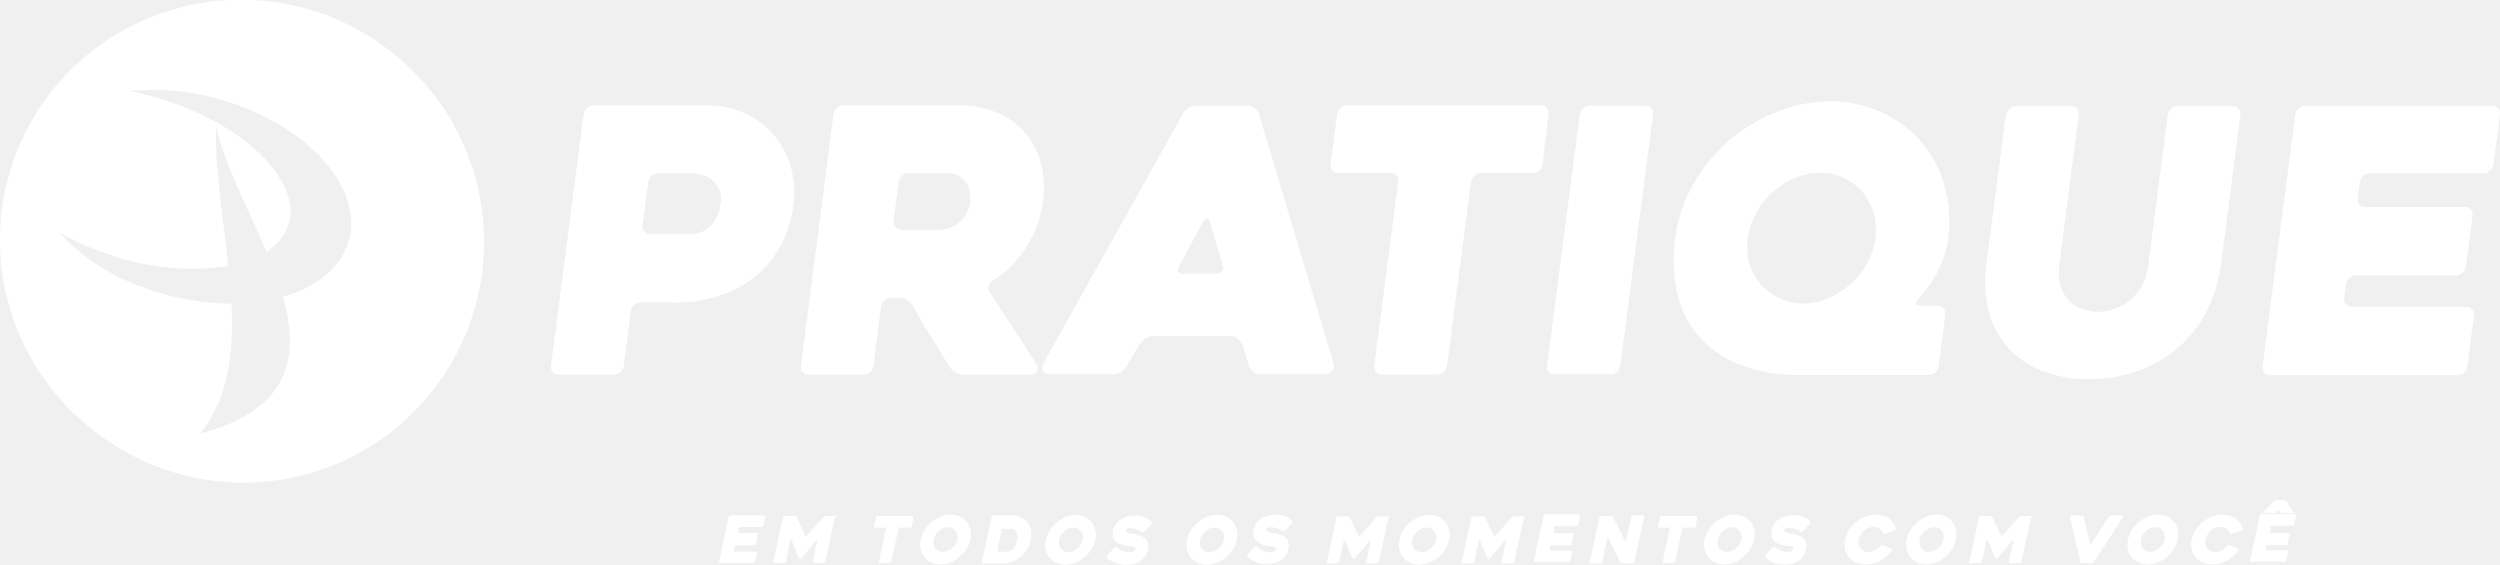
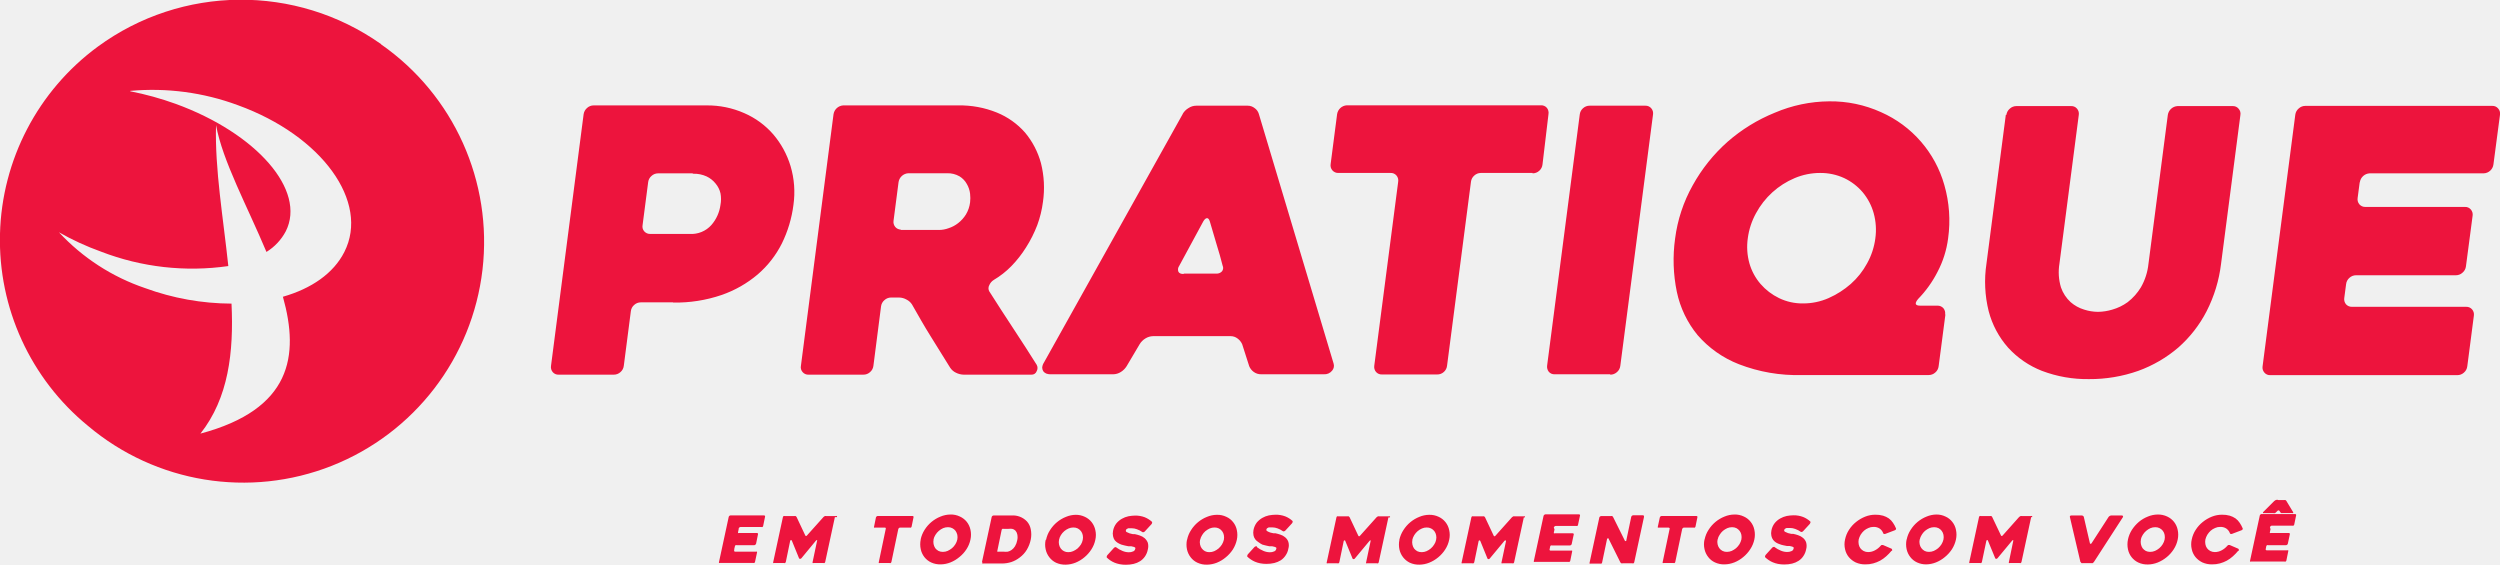
<svg xmlns="http://www.w3.org/2000/svg" viewBox="0 0 258.3 58.31">
  <defs>
-     <style>.cls-1,.cls-2{fill:#fff;}.cls-2{fill-rule:evenodd;}</style>
+     <style>.cls-1,.cls-2{fill:#ed143d;}.cls-2{fill-rule:evenodd;}</style>
  </defs>
  <g id="Camada_2" data-name="Camada 2">
    <g id="Camada_1-2" data-name="Camada 1">
      <path class="cls-1" d="M69.53,31.24H66.21a1,1,0,0,0-.68.26,1,1,0,0,0-.35.65l-.73,5.65a1,1,0,0,1-.35.65,1,1,0,0,1-.68.26h-5.7a.75.75,0,0,1-.61-.26.81.81,0,0,1-.18-.65l3.37-26a1.05,1.05,0,0,1,.35-.64,1,1,0,0,1,.68-.27H73a9.41,9.41,0,0,1,3.9.8,8.37,8.37,0,0,1,3,2.2,9.11,9.11,0,0,1,1.78,3.27,9.4,9.4,0,0,1,.3,4,12.63,12.63,0,0,1-1.2,4,10.32,10.32,0,0,1-2.49,3.19,11.67,11.67,0,0,1-3.74,2.13,14.61,14.61,0,0,1-5,.78Zm2-13.33H68a1,1,0,0,0-.69.27,1,1,0,0,0-.34.63l-.58,4.46a.74.74,0,0,0,.18.64.79.79,0,0,0,.62.26h4.08a2.77,2.77,0,0,0,2.23-.92,3.94,3.94,0,0,0,.94-2.09,3.17,3.17,0,0,0,0-1.19,2.4,2.4,0,0,0-.5-1,2.63,2.63,0,0,0-.93-.74,3.09,3.09,0,0,0-1.38-.28Zm17.7,20.8H83.55a.76.76,0,0,1-.62-.26.75.75,0,0,1-.18-.65l3.37-26a1.08,1.08,0,0,1,1-.91H99a10.16,10.16,0,0,1,4,.74,7.78,7.78,0,0,1,2.91,2.07,8.31,8.31,0,0,1,1.64,3.15,10.28,10.28,0,0,1,.21,4,11,11,0,0,1-.59,2.41A12.81,12.81,0,0,1,106,25.58a11.53,11.53,0,0,1-1.51,1.92,8.71,8.71,0,0,1-1.81,1.42,1.18,1.18,0,0,0-.47.55.65.65,0,0,0,0,.63q1.2,1.89,2.53,3.91t2.37,3.68a.67.67,0,0,1,0,.66.54.54,0,0,1-.54.36H99.56a1.88,1.88,0,0,1-.79-.2,1.48,1.48,0,0,1-.6-.52c-.66-1.06-1.32-2.14-2-3.22s-1.3-2.19-1.94-3.31a1.43,1.43,0,0,0-.57-.51,1.6,1.6,0,0,0-.77-.21h-.83a1,1,0,0,0-.68.27,1,1,0,0,0-.35.64l-.79,6.15a1,1,0,0,1-.35.65,1,1,0,0,1-.69.26ZM93,23.76h4a2.85,2.85,0,0,0,1-.18,3.13,3.13,0,0,0,1-.53,3.44,3.44,0,0,0,.8-.89,3.19,3.19,0,0,0,.43-1.25,3.88,3.88,0,0,0,0-.89,2.58,2.58,0,0,0-.33-1,2.15,2.15,0,0,0-.76-.8,2.43,2.43,0,0,0-1.3-.32h-4a1.08,1.08,0,0,0-1,.91l-.52,4a.8.8,0,0,0,.18.64.76.76,0,0,0,.6.27Zm29.2-12a1.67,1.67,0,0,1,.59-.59,1.45,1.45,0,0,1,.81-.25h5.32a1.14,1.14,0,0,1,.71.25,1.12,1.12,0,0,1,.43.59l7.73,25.81a.76.76,0,0,1-.15.72,1,1,0,0,1-.86.38h-6.49a1.24,1.24,0,0,1-.75-.24,1.39,1.39,0,0,1-.47-.59l-.73-2.28a1.5,1.5,0,0,0-.48-.59,1.17,1.17,0,0,0-.71-.24h-8a1.58,1.58,0,0,0-.81.24,1.75,1.75,0,0,0-.59.59l-1.35,2.28a1.84,1.84,0,0,1-.59.59,1.5,1.5,0,0,1-.78.24h-6.53a1.15,1.15,0,0,1-.39-.07.72.72,0,0,1-.31-.23.74.74,0,0,1-.12-.38,1.08,1.08,0,0,1,.18-.53l14.35-25.7Zm.1,16.51h3.38a.73.73,0,0,0,.58-.24.56.56,0,0,0,.06-.59q-.25-1-.63-2.22L125,22.88c-.07-.23-.17-.34-.29-.34s-.26.11-.39.34l-2.49,4.6a.62.62,0,0,0-.08.59q.12.24.54.24Zm36.05-10.4H153a1,1,0,0,0-.68.27,1,1,0,0,0-.34.64l-2.47,19a1,1,0,0,1-.33.65,1,1,0,0,1-.7.26h-5.7a.77.77,0,0,1-.61-.26.81.81,0,0,1-.18-.65l2.47-19a.79.79,0,0,0-.17-.64.75.75,0,0,0-.63-.27h-5.39a.78.78,0,0,1-.61-.27.79.79,0,0,1-.18-.64l.67-5.17a1.08,1.08,0,0,1,1-.91h20.05a.75.75,0,0,1,.63.27.83.83,0,0,1,.16.64L159.37,17a1,1,0,0,1-.33.64,1,1,0,0,1-.7.27Zm8,20.8h-5.71a.74.74,0,0,1-.62-.26.85.85,0,0,1-.17-.65l3.37-25.93a1,1,0,0,1,.33-.64,1,1,0,0,1,.7-.27H170a.76.76,0,0,1,.61.27.79.79,0,0,1,.18.64L167.41,37.8a1,1,0,0,1-.35.65,1,1,0,0,1-.67.26ZM201,32.49l-.7,5.35a1,1,0,0,1-.35.65,1,1,0,0,1-.68.26H186.16a16.68,16.68,0,0,1-6.5-1.12,10.87,10.87,0,0,1-4.26-3,10.39,10.39,0,0,1-2.15-4.48,16.13,16.13,0,0,1-.18-5.49,15.18,15.18,0,0,1,1.82-5.51,17,17,0,0,1,3.6-4.5,17.25,17.25,0,0,1,4.87-3A14.59,14.59,0,0,1,189,10.47a12.6,12.6,0,0,1,5.35,1.12,11.7,11.7,0,0,1,6.54,7.53,13.27,13.27,0,0,1,.39,5.51,10.27,10.27,0,0,1-1.1,3.47,11.43,11.43,0,0,1-2,2.79q-.58.69.21.69h1.79a.8.8,0,0,1,.61.26.82.82,0,0,1,.18.65ZM186.3,31.35a6.46,6.46,0,0,0,2.63-.55,9,9,0,0,0,2.29-1.46,7.76,7.76,0,0,0,1.69-2.13,7.2,7.2,0,0,0,.85-2.58,6.44,6.44,0,0,0-.17-2.6,5.79,5.79,0,0,0-1.14-2.17,5.73,5.73,0,0,0-1.91-1.46,5.82,5.82,0,0,0-2.49-.53,6.74,6.74,0,0,0-2.62.53,8.12,8.12,0,0,0-4,3.63,7.36,7.36,0,0,0-.85,2.6,6.33,6.33,0,0,0,.17,2.58,5.64,5.64,0,0,0,1.15,2.13,6,6,0,0,0,1.91,1.46,5.51,5.51,0,0,0,2.48.55Zm21-19.48a1,1,0,0,1,.35-.64,1,1,0,0,1,.68-.27H214a.74.74,0,0,1,.6.27.79.79,0,0,1,.18.64l-2,15.38a5.43,5.43,0,0,0,.16,2.45,3.72,3.72,0,0,0,1,1.52,3.78,3.78,0,0,0,1.4.77,4.77,4.77,0,0,0,1.42.23,5.35,5.35,0,0,0,1.48-.23,5.08,5.08,0,0,0,1.59-.77,5.64,5.64,0,0,0,1.36-1.52,6.15,6.15,0,0,0,.79-2.45l2-15.38a1.08,1.08,0,0,1,1-.91h5.71a.74.74,0,0,1,.6.27.76.76,0,0,1,.19.64l-2,15.38a14.6,14.6,0,0,1-1.49,4.9,12.79,12.79,0,0,1-2.93,3.76,13.33,13.33,0,0,1-4.14,2.41,15,15,0,0,1-5.08.85,13.17,13.17,0,0,1-4.86-.85,9.32,9.32,0,0,1-3.51-2.41,9.18,9.18,0,0,1-2-3.76,12.54,12.54,0,0,1-.23-4.9l2-15.38Zm36.5,7-.21,1.59a.81.81,0,0,0,.18.65.78.78,0,0,0,.61.27h10.29a.74.74,0,0,1,.61.26.78.78,0,0,1,.19.65l-.69,5.24a1,1,0,0,1-.35.64,1,1,0,0,1-.68.27H243.43a1,1,0,0,0-.68.26,1,1,0,0,0-.35.65l-.19,1.44a.82.82,0,0,0,.18.65.8.8,0,0,0,.61.26h11.81a.76.76,0,0,1,.61.27.8.8,0,0,1,.18.64l-.68,5.24a1,1,0,0,1-.35.65,1,1,0,0,1-.68.26H234.57a.74.74,0,0,1-.61-.26.78.78,0,0,1-.19-.65l3.38-26a1,1,0,0,1,.35-.64,1,1,0,0,1,.68-.27H257.5a.75.75,0,0,1,.61.27.77.77,0,0,1,.19.64L257.62,17a1.05,1.05,0,0,1-1,.91h-11.8a1.08,1.08,0,0,0-1,.91Z" />
      <path class="cls-2" d="M39.37,4.58A24.88,24.88,0,1,1,9.09,44a24.8,24.8,0,0,1,1-39.17,25.06,25.06,0,0,1,29.27-.28ZM13.46,9.39a25.36,25.36,0,0,1,11.12,1.48c8.7,3.15,13.62,10,11,15.16-1.12,2.22-3.41,3.79-6.35,4.63,1.72,6.12.87,11.63-8.52,14.14,2.9-3.68,3.45-8.4,3.21-13.43A26.24,26.24,0,0,1,15,29.77,21.6,21.6,0,0,1,6.09,24a27.67,27.67,0,0,0,4.35,2,26.19,26.19,0,0,0,13.15,1.49c-.52-4.94-1.4-10-1.27-14.57.67,3.7,3.24,8.41,5.21,13.11a5.54,5.54,0,0,0,2-2.14c2.13-4.22-3-10.11-11.38-13.16a31.8,31.8,0,0,0-4.7-1.3Z" />
      <path class="cls-1" d="M76.32,54.67l-.06.29a.14.14,0,0,0,0,.11.14.14,0,0,0,.11,0h1.83a.12.12,0,0,1,.11.05.14.14,0,0,1,0,.11l-.19.94a.21.21,0,0,1-.08.11.18.18,0,0,1-.12.05H76.12a.16.16,0,0,0-.12,0,.19.19,0,0,0-.07.11l-.06.26a.14.14,0,0,0,0,.11A.12.12,0,0,0,76,57h2.11a.12.12,0,0,1,.1,0,.11.11,0,0,1,0,.11l-.2.94a.19.19,0,0,1-.07.11.17.17,0,0,1-.13,0H74.39a.1.1,0,0,1-.1,0,.11.11,0,0,1,0-.11l1-4.64a.19.19,0,0,1,.07-.11.21.21,0,0,1,.13-.05h3.44a.14.14,0,0,1,.11.05.14.14,0,0,1,0,.11l-.19.93a.19.19,0,0,1-.07.11.21.21,0,0,1-.13,0H76.51a.16.16,0,0,0-.12.05.19.19,0,0,0-.07.11Zm9.94-1.24-1,4.63a.19.19,0,0,1-.07.11.16.16,0,0,1-.12,0h-1a.12.12,0,0,1-.11,0,.14.14,0,0,1,0-.11l.46-2.18a.06.06,0,0,0,0-.08.14.14,0,0,0-.11.05l-1.52,1.84a.21.21,0,0,1-.12.05.13.13,0,0,1-.11-.05l-.75-1.84a.09.09,0,0,0-.09-.05.1.1,0,0,0-.08.08l-.45,2.18a.21.21,0,0,1-.08.11.13.13,0,0,1-.12,0h-1a.1.1,0,0,1-.1,0,.14.14,0,0,1,0-.11l1-4.63a.19.19,0,0,1,.07-.11.16.16,0,0,1,.12,0h1a.22.22,0,0,1,.13,0l.09.09.9,1.91a.09.09,0,0,0,.08.06.12.12,0,0,0,.1-.06l1.71-1.91.13-.09a.34.34,0,0,1,.15,0h1a.1.1,0,0,1,.1,0,.11.11,0,0,1,0,.11ZM94,54.51H93a.16.16,0,0,0-.12.05.19.19,0,0,0-.07.11l-.71,3.39a.26.26,0,0,1-.07.11.17.17,0,0,1-.13,0h-1a.1.1,0,0,1-.1,0,.11.11,0,0,1,0-.11l.71-3.39a.11.11,0,0,0,0-.11s0-.05-.1-.05h-1a.12.12,0,0,1-.1,0,.11.11,0,0,1,0-.11l.19-.93a.19.19,0,0,1,.07-.11.21.21,0,0,1,.13-.05h3.57a.13.13,0,0,1,.11.05.14.14,0,0,1,0,.11l-.19.93a.19.19,0,0,1-.07.11.21.21,0,0,1-.13,0Zm1.12,1.23a3.06,3.06,0,0,1,.41-1,3.45,3.45,0,0,1,1.65-1.37,2.72,2.72,0,0,1,1-.21,2.11,2.11,0,0,1,1,.21,1.94,1.94,0,0,1,.71.55,2,2,0,0,1,.38.82,2.36,2.36,0,0,1,0,1,2.9,2.9,0,0,1-.41,1,3.31,3.31,0,0,1-.73.81,3.39,3.39,0,0,1-.93.56,2.87,2.87,0,0,1-1,.2,2.24,2.24,0,0,1-1-.2,1.93,1.93,0,0,1-.7-.56,2,2,0,0,1-.37-.81,2.41,2.41,0,0,1,0-1Zm1.34,0a1.2,1.2,0,0,0,.17.9,1.12,1.12,0,0,0,.33.28,1,1,0,0,0,.45.1,1.24,1.24,0,0,0,.5-.1,2.11,2.11,0,0,0,.45-.28,1.69,1.69,0,0,0,.35-.41,1.49,1.49,0,0,0,.2-.49,1.3,1.3,0,0,0,0-.48,1.28,1.28,0,0,0-.18-.41,1,1,0,0,0-.34-.28.93.93,0,0,0-.45-.1,1.27,1.27,0,0,0-.5.1,1.83,1.83,0,0,0-.44.28,1.73,1.73,0,0,0-.35.41,1.44,1.44,0,0,0-.2.48Zm5,2.32,1-4.64a.19.19,0,0,1,.07-.11.21.21,0,0,1,.12-.05h1.85a2,2,0,0,1,1.61.62,1.7,1.7,0,0,1,.39.81,2.69,2.69,0,0,1,0,1.05,3.39,3.39,0,0,1-.41,1.06,2.78,2.78,0,0,1-.73.8,2.94,2.94,0,0,1-.87.47,3.22,3.22,0,0,1-1,.15H101.6a.1.1,0,0,1-.1,0,.11.11,0,0,1,0-.11ZM103.21,57h.5a2,2,0,0,0,.41,0,1.1,1.1,0,0,0,.4-.18,1.3,1.3,0,0,0,.35-.38,1.79,1.79,0,0,0,.23-.62,1.39,1.39,0,0,0,0-.63.76.76,0,0,0-.19-.37.67.67,0,0,0-.33-.18,1.65,1.65,0,0,0-.38,0h-.51a.18.18,0,0,0-.12,0,.21.21,0,0,0-.08.11l-.44,2.13a.16.16,0,0,0,0,.12.14.14,0,0,0,.11,0Zm4.87-1.23a2.85,2.85,0,0,1,.41-1,3.45,3.45,0,0,1,1.65-1.37,2.68,2.68,0,0,1,1-.21,2.11,2.11,0,0,1,.95.21,1.91,1.91,0,0,1,.7.55,2,2,0,0,1,.38.82,2.21,2.21,0,0,1,0,1,2.9,2.9,0,0,1-.41,1,3.49,3.49,0,0,1-.72.81,3.39,3.39,0,0,1-.93.56,2.91,2.91,0,0,1-1,.2,2.32,2.32,0,0,1-1-.2,1.9,1.9,0,0,1-.69-.56,2,2,0,0,1-.38-.81,2.25,2.25,0,0,1,0-1Zm1.34,0a1.16,1.16,0,0,0,0,.49,1,1,0,0,0,.18.41.91.91,0,0,0,.33.28.93.93,0,0,0,.45.1,1.19,1.19,0,0,0,.49-.1,2,2,0,0,0,.46-.28,2.3,2.3,0,0,0,.35-.41,1.47,1.47,0,0,0,.19-.49,1.12,1.12,0,0,0,0-.48,1,1,0,0,0-.18-.41,1.12,1.12,0,0,0-.33-.28,1,1,0,0,0-.46-.1,1.23,1.23,0,0,0-.49.1,1.71,1.71,0,0,0-.45.28,1.73,1.73,0,0,0-.35.41,1.42,1.42,0,0,0-.19.48Zm5.9.78a2.85,2.85,0,0,0,.65.37,1.68,1.68,0,0,0,.64.14,1,1,0,0,0,.47-.09.33.33,0,0,0,.21-.25.14.14,0,0,0,0-.14.48.48,0,0,0-.16-.08,1.31,1.31,0,0,0-.25-.06l-.29,0-.34-.07a2.79,2.79,0,0,1-.39-.1,2.53,2.53,0,0,1-.37-.18,1.24,1.24,0,0,1-.32-.28,1.08,1.08,0,0,1-.17-.41,1.3,1.3,0,0,1,0-.55,1.76,1.76,0,0,1,.34-.77,2,2,0,0,1,.57-.48,2.34,2.34,0,0,1,.68-.26,4.13,4.13,0,0,1,.68-.07,2.7,2.7,0,0,1,1,.17,2.56,2.56,0,0,1,.76.48.17.17,0,0,1,0,.12.27.27,0,0,1-.06.12l-.69.75a.21.21,0,0,1-.12.07.12.12,0,0,1-.12,0,2.15,2.15,0,0,0-.58-.3,1.46,1.46,0,0,0-.53-.1h-.17l-.19,0a.6.6,0,0,0-.16.08.24.24,0,0,0-.09.15c0,.06,0,.12.1.17a2.08,2.08,0,0,0,.3.13,2.37,2.37,0,0,0,.34.08l.2,0a3.94,3.94,0,0,1,.51.14,1.47,1.47,0,0,1,.49.27,1.25,1.25,0,0,1,.33.47,1.32,1.32,0,0,1,0,.72,1.85,1.85,0,0,1-.29.7,1.79,1.79,0,0,1-.5.49,2.25,2.25,0,0,1-.67.28,3.47,3.47,0,0,1-.81.09,3.16,3.16,0,0,1-.64-.06,2.84,2.84,0,0,1-.54-.16,2.63,2.63,0,0,1-.44-.24,2.57,2.57,0,0,1-.35-.29.15.15,0,0,1,0-.11.31.31,0,0,1,.06-.13l.68-.75a.21.21,0,0,1,.12-.07.16.16,0,0,1,.12,0Zm7.33-.78a2.85,2.85,0,0,1,.41-1,3.45,3.45,0,0,1,1.65-1.37,2.72,2.72,0,0,1,1-.21,2.11,2.11,0,0,1,1,.21,1.83,1.83,0,0,1,.7.55,1.88,1.88,0,0,1,.38.82,2.36,2.36,0,0,1,0,1,3.11,3.11,0,0,1-.41,1,3.53,3.53,0,0,1-.73.81,3.39,3.39,0,0,1-.93.56,2.91,2.91,0,0,1-1,.2,2.24,2.24,0,0,1-1-.2,1.85,1.85,0,0,1-.7-.56,2,2,0,0,1-.38-.81,2.41,2.41,0,0,1,0-1Zm1.34,0a1.16,1.16,0,0,0,0,.49,1,1,0,0,0,.51.69.93.93,0,0,0,.45.1,1.27,1.27,0,0,0,.5-.1,2.11,2.11,0,0,0,.45-.28,2,2,0,0,0,.35-.41,1.74,1.74,0,0,0,.2-.49,1.29,1.29,0,0,0,0-.48,1,1,0,0,0-.18-.41,1,1,0,0,0-.33-.28,1,1,0,0,0-.45-.1,1.24,1.24,0,0,0-.5.1,2.11,2.11,0,0,0-.45.28,1.69,1.69,0,0,0-.34.41,1.44,1.44,0,0,0-.2.48Zm5.9.78a3.07,3.07,0,0,0,.65.37,1.72,1.72,0,0,0,.64.14,1,1,0,0,0,.47-.09.33.33,0,0,0,.21-.25.13.13,0,0,0,0-.14.54.54,0,0,0-.17-.08,1.31,1.31,0,0,0-.25-.06l-.29,0-.33-.07a2.79,2.79,0,0,1-.39-.1A2.64,2.64,0,0,1,130,56a1.19,1.19,0,0,1-.31-.28,1,1,0,0,1-.18-.41,1.49,1.49,0,0,1,0-.55,1.88,1.88,0,0,1,.34-.77,2.14,2.14,0,0,1,.57-.48,2.34,2.34,0,0,1,.68-.26,4.25,4.25,0,0,1,.69-.07,2.68,2.68,0,0,1,1,.17,2.44,2.44,0,0,1,.76.48.17.17,0,0,1,0,.12.27.27,0,0,1-.06.12l-.69.75a.19.19,0,0,1-.12.07.13.13,0,0,1-.12,0,2.25,2.25,0,0,0-.57-.3,1.54,1.54,0,0,0-.53-.1h-.18l-.19,0a.6.6,0,0,0-.16.08.24.24,0,0,0-.09.15c0,.06,0,.12.11.17a1.57,1.57,0,0,0,.29.13,2.37,2.37,0,0,0,.34.08l.21,0a4.31,4.31,0,0,1,.5.14,1.37,1.37,0,0,1,.49.27,1.06,1.06,0,0,1,.33.47,1.23,1.23,0,0,1,0,.72,1.7,1.7,0,0,1-.29.7,1.76,1.76,0,0,1-.49.49,2.37,2.37,0,0,1-.67.28,3.47,3.47,0,0,1-.81.09,3.27,3.27,0,0,1-.65-.06,2.74,2.74,0,0,1-.53-.16,2.63,2.63,0,0,1-.44-.24,2.68,2.68,0,0,1-.36-.29.15.15,0,0,1,0-.11.31.31,0,0,1,.06-.13l.68-.75a.24.24,0,0,1,.13-.07.14.14,0,0,1,.11,0Zm13.56-3.09-1,4.63a.19.19,0,0,1-.07.11.16.16,0,0,1-.12,0h-1a.12.12,0,0,1-.11,0,.14.14,0,0,1,0-.11l.46-2.18a.06.06,0,0,0,0-.08.14.14,0,0,0-.11.05l-1.53,1.84a.17.17,0,0,1-.12.05.11.11,0,0,1-.1-.05l-.76-1.84s0-.05-.08-.05a.1.1,0,0,0-.08.08l-.45,2.18a.21.21,0,0,1-.08.11.15.15,0,0,1-.12,0h-1a.1.1,0,0,1-.1,0,.11.11,0,0,1,0-.11l1-4.63a.15.15,0,0,1,.07-.11.16.16,0,0,1,.12,0h.94a.25.25,0,0,1,.14,0l.09.09.9,1.91a.09.09,0,0,0,.08.06.12.12,0,0,0,.1-.06l1.71-1.91.13-.09a.34.34,0,0,1,.15,0h1a.1.1,0,0,1,.1,0,.11.11,0,0,1,0,.11Zm1.13,2.31a3.08,3.08,0,0,1,.42-1,3.45,3.45,0,0,1,1.65-1.37,2.67,2.67,0,0,1,1-.21,2.15,2.15,0,0,1,1,.21,1.92,1.92,0,0,1,1.08,1.37,2.21,2.21,0,0,1,0,1,2.9,2.9,0,0,1-.41,1,3.49,3.49,0,0,1-.72.81,3.44,3.44,0,0,1-.94.56,2.86,2.86,0,0,1-1,.2,2.29,2.29,0,0,1-1-.2,2,2,0,0,1-1.07-1.37,2.41,2.41,0,0,1,0-1Zm1.35,0a1.16,1.16,0,0,0,0,.49,1.15,1.15,0,0,0,.17.41,1.12,1.12,0,0,0,.33.28,1,1,0,0,0,.46.1,1.23,1.23,0,0,0,.49-.1,1.74,1.74,0,0,0,.8-.69,1.3,1.3,0,0,0,.2-.49,1.12,1.12,0,0,0,0-.48,1,1,0,0,0-.18-.41,1,1,0,0,0-.34-.28.93.93,0,0,0-.45-.1,1.19,1.19,0,0,0-.49.1,1.71,1.71,0,0,0-.45.28,1.73,1.73,0,0,0-.35.41,1.68,1.68,0,0,0-.2.48Zm11.51-2.31-1,4.63a.19.19,0,0,1-.07.11.16.16,0,0,1-.12,0h-1a.12.12,0,0,1-.11,0,.14.14,0,0,1,0-.11l.46-2.18a.06.06,0,0,0-.05-.08.14.14,0,0,0-.11.05l-1.53,1.84a.16.16,0,0,1-.11.05.13.13,0,0,1-.11-.05l-.75-1.84a.09.09,0,0,0-.09-.05.1.1,0,0,0-.08.08l-.45,2.18a.21.21,0,0,1-.08.11.13.13,0,0,1-.12,0h-1a.1.1,0,0,1-.1,0,.11.11,0,0,1,0-.11l1-4.63a.19.19,0,0,1,.07-.11.16.16,0,0,1,.12,0h1a.22.22,0,0,1,.13,0l.09.09.9,1.91a.09.09,0,0,0,.08.06.12.12,0,0,0,.1-.06l1.71-1.91.13-.09a.34.34,0,0,1,.15,0h.95a.1.1,0,0,1,.1,0,.11.11,0,0,1,0,.11Zm3.17,1.24-.06.29a.14.14,0,0,0,0,.11.12.12,0,0,0,.1,0h1.84a.1.1,0,0,1,.1.05.11.11,0,0,1,0,.11l-.2.94a.19.19,0,0,1-.07.11.21.21,0,0,1-.13.05h-1.83a.17.17,0,0,0-.13,0,.26.26,0,0,0-.07.11l-.05.26a.14.14,0,0,0,0,.11.12.12,0,0,0,.11.05h2.1a.14.14,0,0,1,.11,0,.14.14,0,0,1,0,.11l-.19.94a.21.21,0,0,1-.08.11.15.15,0,0,1-.12,0h-3.45a.12.12,0,0,1-.11,0,.14.14,0,0,1,0-.11l1-4.64a.21.21,0,0,1,.08-.11.18.18,0,0,1,.12-.05h3.45a.14.14,0,0,1,.11.05.14.14,0,0,1,0,.11l-.2.93a.15.15,0,0,1-.07.11.21.21,0,0,1-.12,0h-2.11a.15.15,0,0,0-.12.05.21.21,0,0,0-.08.11Zm9.24-1.25-1,4.64a.26.26,0,0,1-.07.11.17.17,0,0,1-.13,0h-1a.2.2,0,0,1-.13,0,.3.3,0,0,1-.1-.09l-1.24-2.49a.06.06,0,0,0-.08,0s0,0-.06.07l-.51,2.43a.19.19,0,0,1-.07.11.16.16,0,0,1-.12,0h-1a.1.1,0,0,1-.1,0,.11.11,0,0,1,0-.11l1-4.64a.15.15,0,0,1,.07-.11.21.21,0,0,1,.12-.05h1a.22.22,0,0,1,.13,0,.18.18,0,0,1,.1.09l1.24,2.49s0,0,.07,0,.05,0,.06-.07l.51-2.43a.26.26,0,0,1,.07-.11.21.21,0,0,1,.13-.05h1a.14.14,0,0,1,.11.05.14.14,0,0,1,0,.11ZM175,54.51H174a.17.17,0,0,0-.13.05.26.26,0,0,0-.07.11l-.71,3.39a.19.19,0,0,1-.07.11.15.15,0,0,1-.12,0h-1a.12.12,0,0,1-.11,0,.14.14,0,0,1,0-.11l.71-3.39a.14.14,0,0,0,0-.11s-.06-.05-.11-.05h-1a.12.12,0,0,1-.1,0,.11.11,0,0,1,0-.11l.2-.93a.19.19,0,0,1,.07-.11.21.21,0,0,1,.12-.05h3.58a.13.13,0,0,1,.11.05.14.14,0,0,1,0,.11l-.19.93a.26.26,0,0,1-.07.11.21.21,0,0,1-.13,0Zm1.12,1.23a2.85,2.85,0,0,1,.41-1,3.45,3.45,0,0,1,1.65-1.37,2.72,2.72,0,0,1,1-.21,2.11,2.11,0,0,1,1,.21,1.83,1.83,0,0,1,.7.55,1.88,1.88,0,0,1,.38.82,2.36,2.36,0,0,1,0,1,2.92,2.92,0,0,1-.42,1,3.49,3.49,0,0,1-.72.81,3.39,3.39,0,0,1-.93.56,2.91,2.91,0,0,1-1,.2,2.24,2.24,0,0,1-1-.2,1.85,1.85,0,0,1-.7-.56,2,2,0,0,1-.38-.81,2.25,2.25,0,0,1,0-1Zm1.34,0a1.16,1.16,0,0,0,0,.49,1,1,0,0,0,.18.41.91.91,0,0,0,.33.28.93.93,0,0,0,.45.1,1.27,1.27,0,0,0,.5-.1,2.11,2.11,0,0,0,.45-.28,2,2,0,0,0,.35-.41,1.74,1.74,0,0,0,.2-.49,1.29,1.29,0,0,0,0-.48,1,1,0,0,0-.18-.41,1.12,1.12,0,0,0-.33-.28,1,1,0,0,0-.45-.1,1.24,1.24,0,0,0-.5.1,2.11,2.11,0,0,0-.45.28,1.69,1.69,0,0,0-.34.41,1.26,1.26,0,0,0-.2.48Z" />
      <path class="cls-1" d="M183.34,56.52a2.85,2.85,0,0,0,.65.37,1.68,1.68,0,0,0,.64.14,1,1,0,0,0,.47-.09.33.33,0,0,0,.21-.25.12.12,0,0,0,0-.14.4.4,0,0,0-.16-.08,1.31,1.31,0,0,0-.25-.06l-.29,0-.34-.07a2,2,0,0,1-.38-.11,1.84,1.84,0,0,1-.38-.17,1.19,1.19,0,0,1-.31-.28,1,1,0,0,1-.18-.41,1.3,1.3,0,0,1,0-.55,1.76,1.76,0,0,1,.34-.77,2,2,0,0,1,.57-.48,2.34,2.34,0,0,1,.68-.26,4.24,4.24,0,0,1,.68-.07,2.7,2.7,0,0,1,1,.17,2.44,2.44,0,0,1,.76.48.17.17,0,0,1,0,.12.34.34,0,0,1-.06.12l-.69.75a.19.19,0,0,1-.12.07.12.12,0,0,1-.12,0,2.15,2.15,0,0,0-.58-.3,1.46,1.46,0,0,0-.53-.1h-.17l-.19,0a.6.6,0,0,0-.16.08.24.24,0,0,0-.09.15.17.17,0,0,0,.1.17,2.08,2.08,0,0,0,.3.13,2.37,2.37,0,0,0,.34.08l.21,0a4.31,4.31,0,0,1,.5.14,1.47,1.47,0,0,1,.49.27,1.06,1.06,0,0,1,.33.47,1.32,1.32,0,0,1,0,.72,1.85,1.85,0,0,1-.29.7,1.67,1.67,0,0,1-.5.49,2.19,2.19,0,0,1-.66.28,3.47,3.47,0,0,1-.81.09,3.27,3.27,0,0,1-.65-.06,2.74,2.74,0,0,1-.53-.16,2.28,2.28,0,0,1-.44-.24,2.68,2.68,0,0,1-.36-.29.15.15,0,0,1,0-.11.31.31,0,0,1,.06-.13l.68-.75a.24.24,0,0,1,.13-.07.14.14,0,0,1,.11,0Zm12.09.39a5,5,0,0,1-.55.57,3.45,3.45,0,0,1-.63.45,3.39,3.39,0,0,1-.71.28,3,3,0,0,1-.81.1,2.38,2.38,0,0,1-1-.2,2.15,2.15,0,0,1-.71-.55,1.9,1.9,0,0,1-.39-.82,2.21,2.21,0,0,1,0-1,2.9,2.9,0,0,1,.41-1,3.31,3.31,0,0,1,.73-.81,3.68,3.68,0,0,1,.94-.55,2.81,2.81,0,0,1,1.06-.2,2.71,2.71,0,0,1,.79.1,2.15,2.15,0,0,1,.59.28,1.68,1.68,0,0,1,.43.45,3.09,3.09,0,0,1,.31.57.14.14,0,0,1,0,.11.22.22,0,0,1-.1.09l-1,.38a.17.17,0,0,1-.14,0s-.07,0-.08-.08a1,1,0,0,0-.38-.48,1.09,1.09,0,0,0-.63-.16,1.17,1.17,0,0,0-.51.11,1.67,1.67,0,0,0-.46.28,2.06,2.06,0,0,0-.35.42,1.87,1.87,0,0,0-.2.49,1.34,1.34,0,0,0,0,.49,1,1,0,0,0,.17.41,1,1,0,0,0,.34.29,1,1,0,0,0,.46.11,1.47,1.47,0,0,0,.71-.18,2,2,0,0,0,.58-.46.31.31,0,0,1,.11-.09h.14l.88.38a.1.1,0,0,1,.06.09.15.15,0,0,1,0,.12ZM197,55.74a2.85,2.85,0,0,1,.41-1,3.45,3.45,0,0,1,1.65-1.37,2.72,2.72,0,0,1,1-.21,2.11,2.11,0,0,1,.95.21,1.83,1.83,0,0,1,.7.55,1.88,1.88,0,0,1,.38.82,2.36,2.36,0,0,1,0,1,3.11,3.11,0,0,1-.41,1,3.53,3.53,0,0,1-.73.81,3.39,3.39,0,0,1-.93.56,2.91,2.91,0,0,1-1,.2,2.24,2.24,0,0,1-.95-.2,1.85,1.85,0,0,1-.7-.56,2,2,0,0,1-.38-.81,2.41,2.41,0,0,1,0-1Zm1.34,0a1.16,1.16,0,0,0,0,.49,1,1,0,0,0,.51.69.93.93,0,0,0,.45.1,1.27,1.27,0,0,0,.5-.1,2.11,2.11,0,0,0,.45-.28,2,2,0,0,0,.35-.41,1.74,1.74,0,0,0,.2-.49,1.29,1.29,0,0,0,0-.48,1,1,0,0,0-.18-.41,1,1,0,0,0-.33-.28,1,1,0,0,0-.45-.1,1.24,1.24,0,0,0-.5.1,2.11,2.11,0,0,0-.45.28,1.69,1.69,0,0,0-.34.41,1.44,1.44,0,0,0-.2.48Zm11.52-2.31-1,4.63a.26.26,0,0,1-.07.11.17.17,0,0,1-.13,0h-1a.1.1,0,0,1-.1,0,.11.11,0,0,1,0-.11l.45-2.18c0-.05,0-.07,0-.08a.13.13,0,0,0-.11.05l-1.53,1.84a.17.17,0,0,1-.12.05.11.11,0,0,1-.1-.05l-.76-1.84s0-.05-.08-.05a.09.09,0,0,0-.08.08l-.46,2.18a.19.19,0,0,1-.07.11.16.16,0,0,1-.12,0h-1a.12.12,0,0,1-.11,0,.14.14,0,0,1,0-.11l1-4.63a.19.19,0,0,1,.07-.11.17.17,0,0,1,.13,0h.94a.2.2,0,0,1,.13,0,.19.19,0,0,1,.09.09l.91,1.91a.08.08,0,0,0,.08.06.14.14,0,0,0,.1-.06l1.7-1.91.14-.09a.28.28,0,0,1,.15,0h.94a.12.12,0,0,1,.11,0,.14.14,0,0,1,0,.11Zm5.09,4.64-1.08-4.61a.17.17,0,0,1,0-.14.15.15,0,0,1,.13-.06h1.1a.21.21,0,0,1,.13.05.18.18,0,0,1,.07.1l.63,2.72a.07.07,0,0,0,.07.06.12.12,0,0,0,.1-.06l1.76-2.72a.29.29,0,0,1,.12-.1.27.27,0,0,1,.14-.05h1.12a.09.09,0,0,1,.1.06.09.09,0,0,1,0,.11l-3,4.64a.43.43,0,0,1-.12.11.25.25,0,0,1-.14,0h-.9a.17.17,0,0,1-.12,0,.28.28,0,0,1-.08-.11Zm4.91-2.33a3.06,3.06,0,0,1,.41-1,3.82,3.82,0,0,1,.72-.82,3.36,3.36,0,0,1,.93-.55,2.72,2.72,0,0,1,1-.21,2.18,2.18,0,0,1,1,.21A1.92,1.92,0,0,1,225,54.75a2.36,2.36,0,0,1,0,1,2.9,2.9,0,0,1-.41,1,3.49,3.49,0,0,1-.72.81,3.6,3.6,0,0,1-.94.56,2.87,2.87,0,0,1-1,.2,2.24,2.24,0,0,1-1-.2,1.93,1.93,0,0,1-1.07-1.37,2.41,2.41,0,0,1,0-1Zm1.34,0a1.2,1.2,0,0,0,.17.9,1.12,1.12,0,0,0,.33.28,1,1,0,0,0,.45.1,1.24,1.24,0,0,0,.5-.1,1.89,1.89,0,0,0,.45-.28,1.69,1.69,0,0,0,.35-.41,1.49,1.49,0,0,0,.2-.49,1.3,1.3,0,0,0,0-.48,1,1,0,0,0-.18-.41,1,1,0,0,0-.34-.28.93.93,0,0,0-.45-.1,1.27,1.27,0,0,0-.5.1,1.83,1.83,0,0,0-.44.28,1.73,1.73,0,0,0-.35.41,1.44,1.44,0,0,0-.2.48Zm10.05,1.17a5,5,0,0,1-.55.57,3.45,3.45,0,0,1-.63.45,3.39,3.39,0,0,1-.71.28,3,3,0,0,1-.81.1,2.38,2.38,0,0,1-1-.2,2.15,2.15,0,0,1-.71-.55,1.9,1.9,0,0,1-.39-.82,2.21,2.21,0,0,1,0-1,2.9,2.9,0,0,1,.41-1,3.31,3.31,0,0,1,.73-.81,3.68,3.68,0,0,1,.94-.55,2.81,2.81,0,0,1,1.06-.2,2.71,2.71,0,0,1,.79.1,2.15,2.15,0,0,1,.59.28,1.68,1.68,0,0,1,.43.45,3.09,3.09,0,0,1,.31.57.11.11,0,0,1,0,.11.22.22,0,0,1-.1.09l-1,.38a.17.17,0,0,1-.14,0s-.07,0-.08-.08a1,1,0,0,0-.38-.48,1.09,1.09,0,0,0-.63-.16,1.17,1.17,0,0,0-.51.11,1.67,1.67,0,0,0-.46.28,2.06,2.06,0,0,0-.35.42,1.87,1.87,0,0,0-.2.49,1.34,1.34,0,0,0,0,.49,1,1,0,0,0,.17.41,1,1,0,0,0,.34.29,1,1,0,0,0,.46.11,1.47,1.47,0,0,0,.71-.18,2,2,0,0,0,.58-.46.31.31,0,0,1,.11-.09h.14l.88.38a.1.1,0,0,1,.06.09.12.12,0,0,1,0,.12Zm3.34-2.24-.06.29a.11.11,0,0,0,0,.11.12.12,0,0,0,.1,0h1.84a.12.12,0,0,1,.11.05.14.14,0,0,1,0,.11l-.2.94a.19.19,0,0,1-.07.11.21.21,0,0,1-.12.05h-1.84a.17.17,0,0,0-.13,0,.26.26,0,0,0-.07.11l-.05.26a.14.14,0,0,0,0,.11.12.12,0,0,0,.11.05h2.1a.14.14,0,0,1,.11,0,.14.14,0,0,1,0,.11l-.19.94a.21.21,0,0,1-.08.11.15.15,0,0,1-.12,0h-3.45a.1.1,0,0,1-.1,0,.11.11,0,0,1,0-.11l1-4.64a.15.15,0,0,1,.07-.11.18.18,0,0,1,.12-.05h3.45a.14.14,0,0,1,.11.05.14.14,0,0,1,0,.11l-.19.93a.21.21,0,0,1-.08.11.18.18,0,0,1-.12,0h-2.11a.15.15,0,0,0-.12.05.21.21,0,0,0-.08.11Zm.82-3H236a.22.22,0,0,1,.13,0,.18.18,0,0,1,.1.09l.7,1.16a.1.1,0,0,1,0,.09.11.11,0,0,1-.1,0h-1a.22.22,0,0,1-.13,0,.18.18,0,0,1-.1-.09l-.09-.14s-.05-.05-.1-.05a.15.15,0,0,0-.11.06l-.14.14a.3.3,0,0,1-.13.09.34.34,0,0,1-.15,0h-1s-.07,0-.07,0,0-.05,0-.09l1.17-1.17a.52.52,0,0,1,.29-.13Z" />
    </g>
  </g>
</svg>
